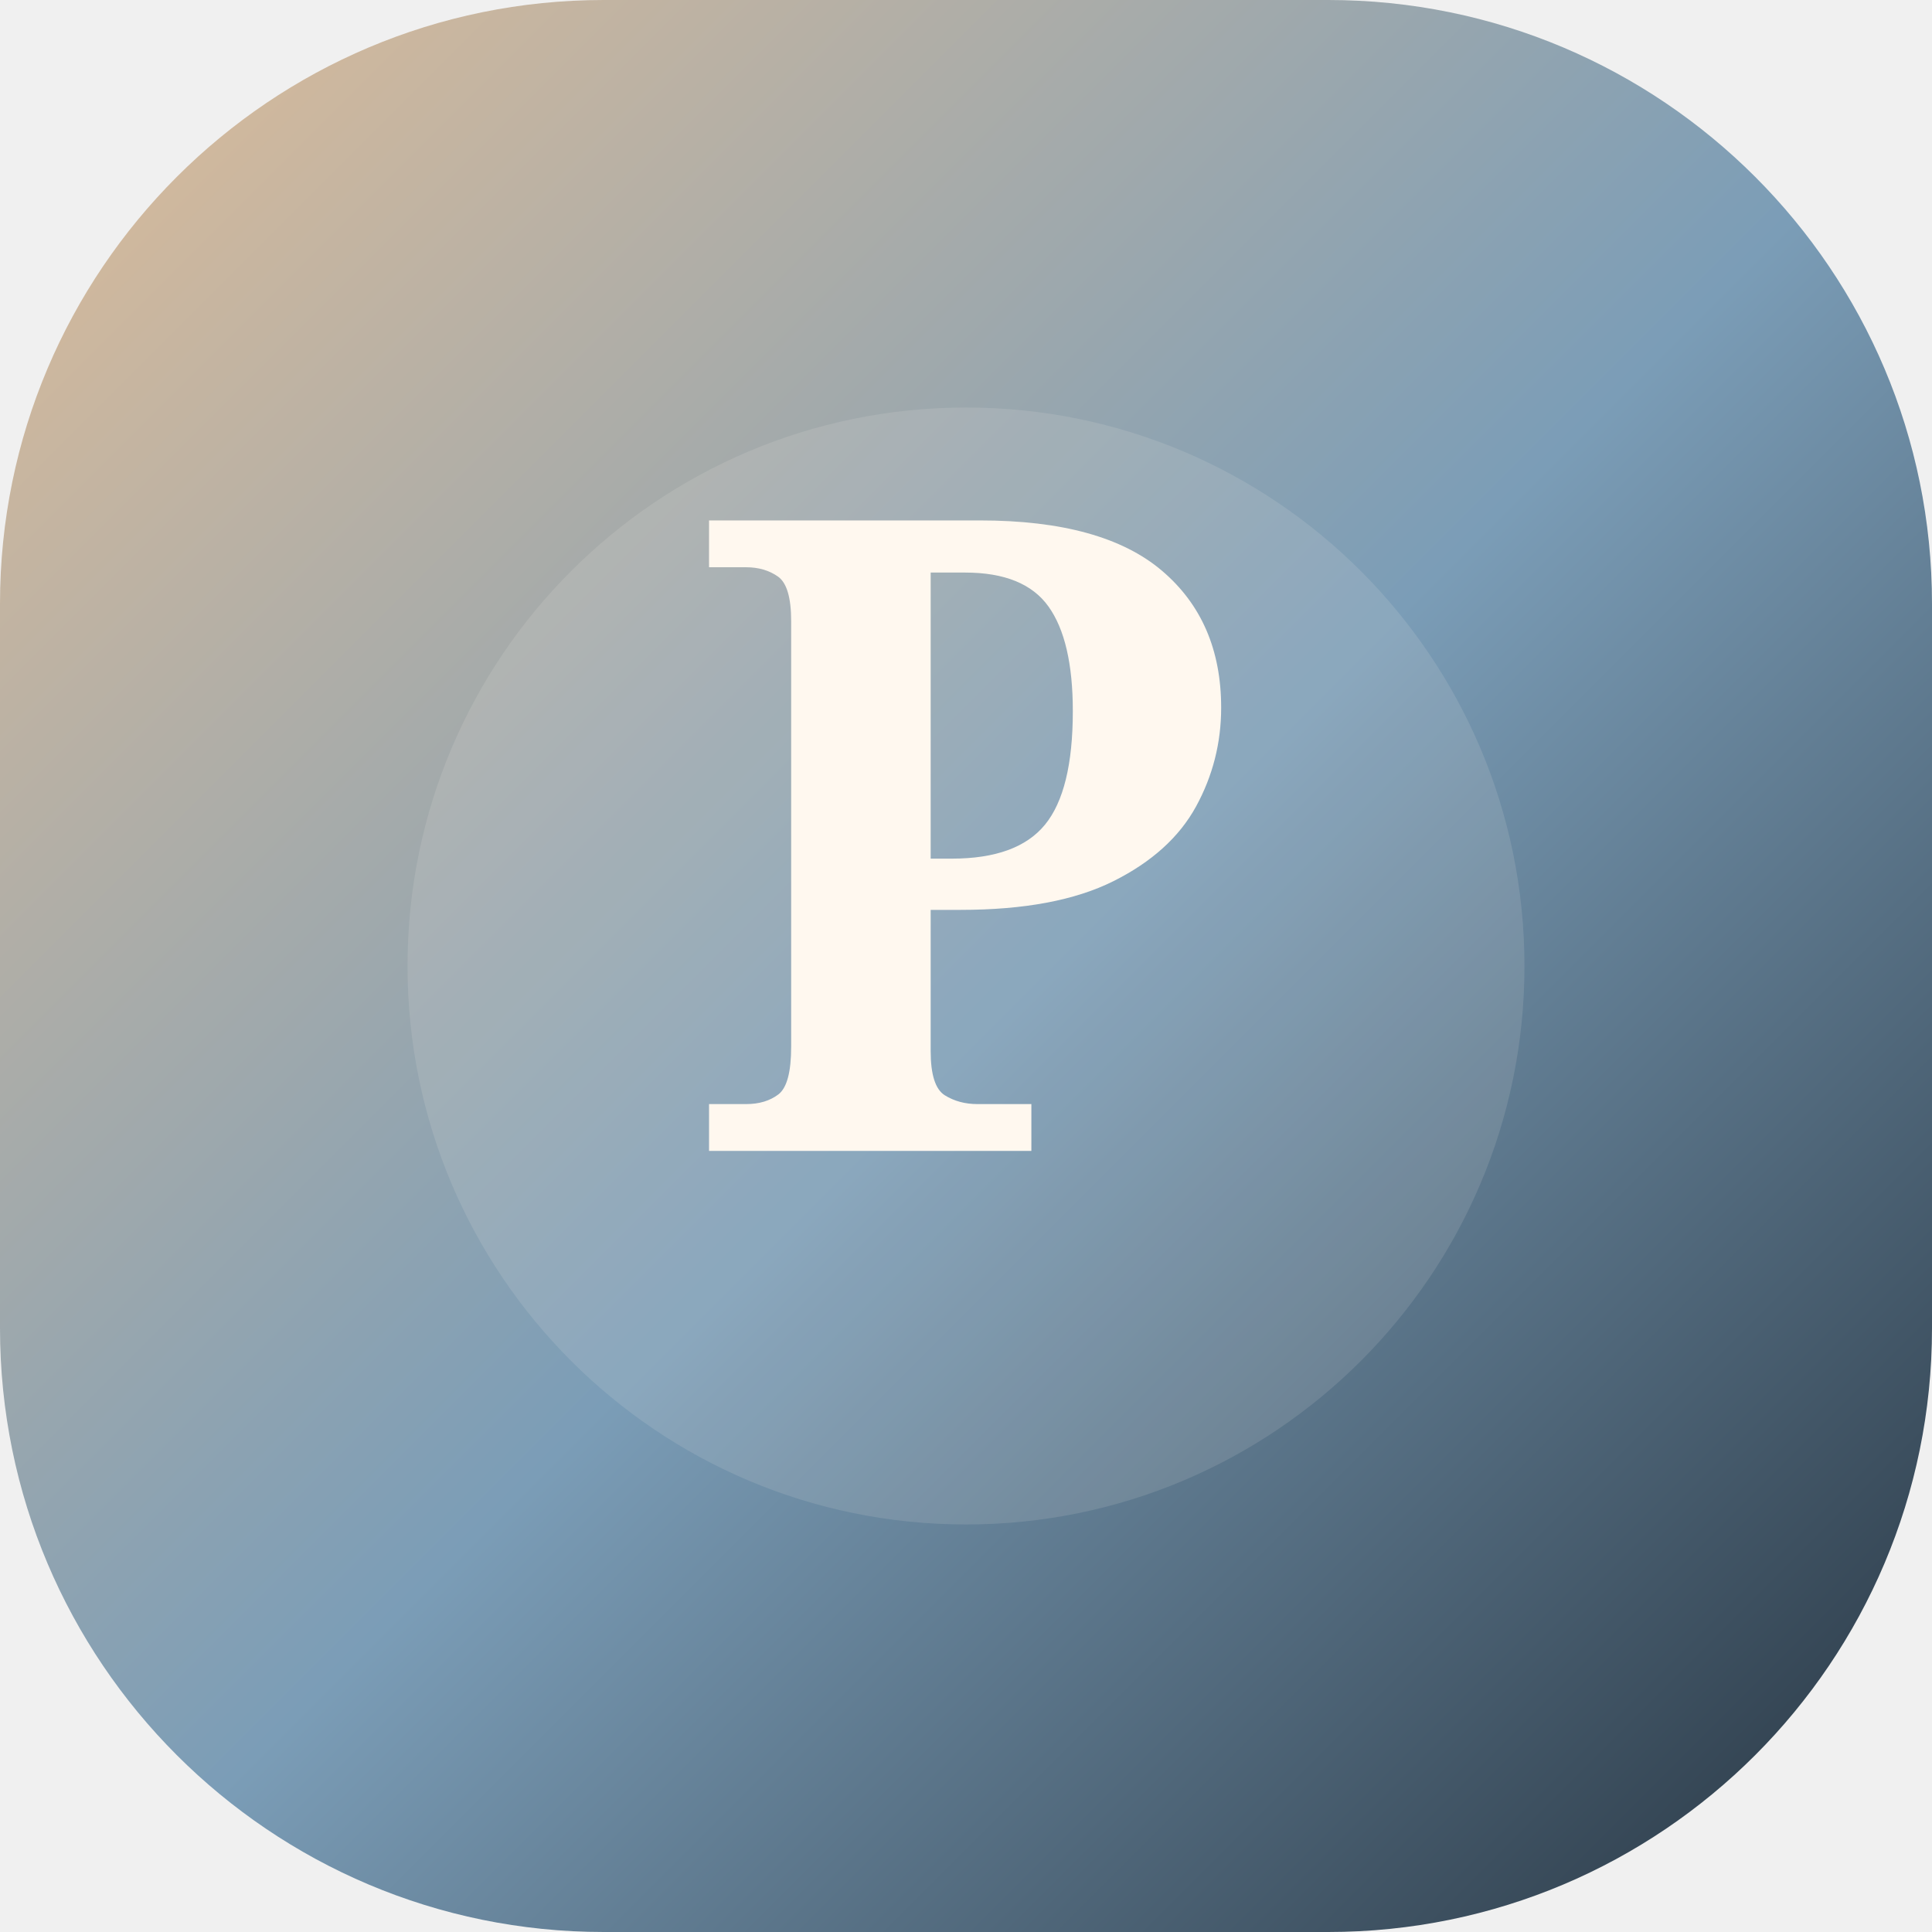
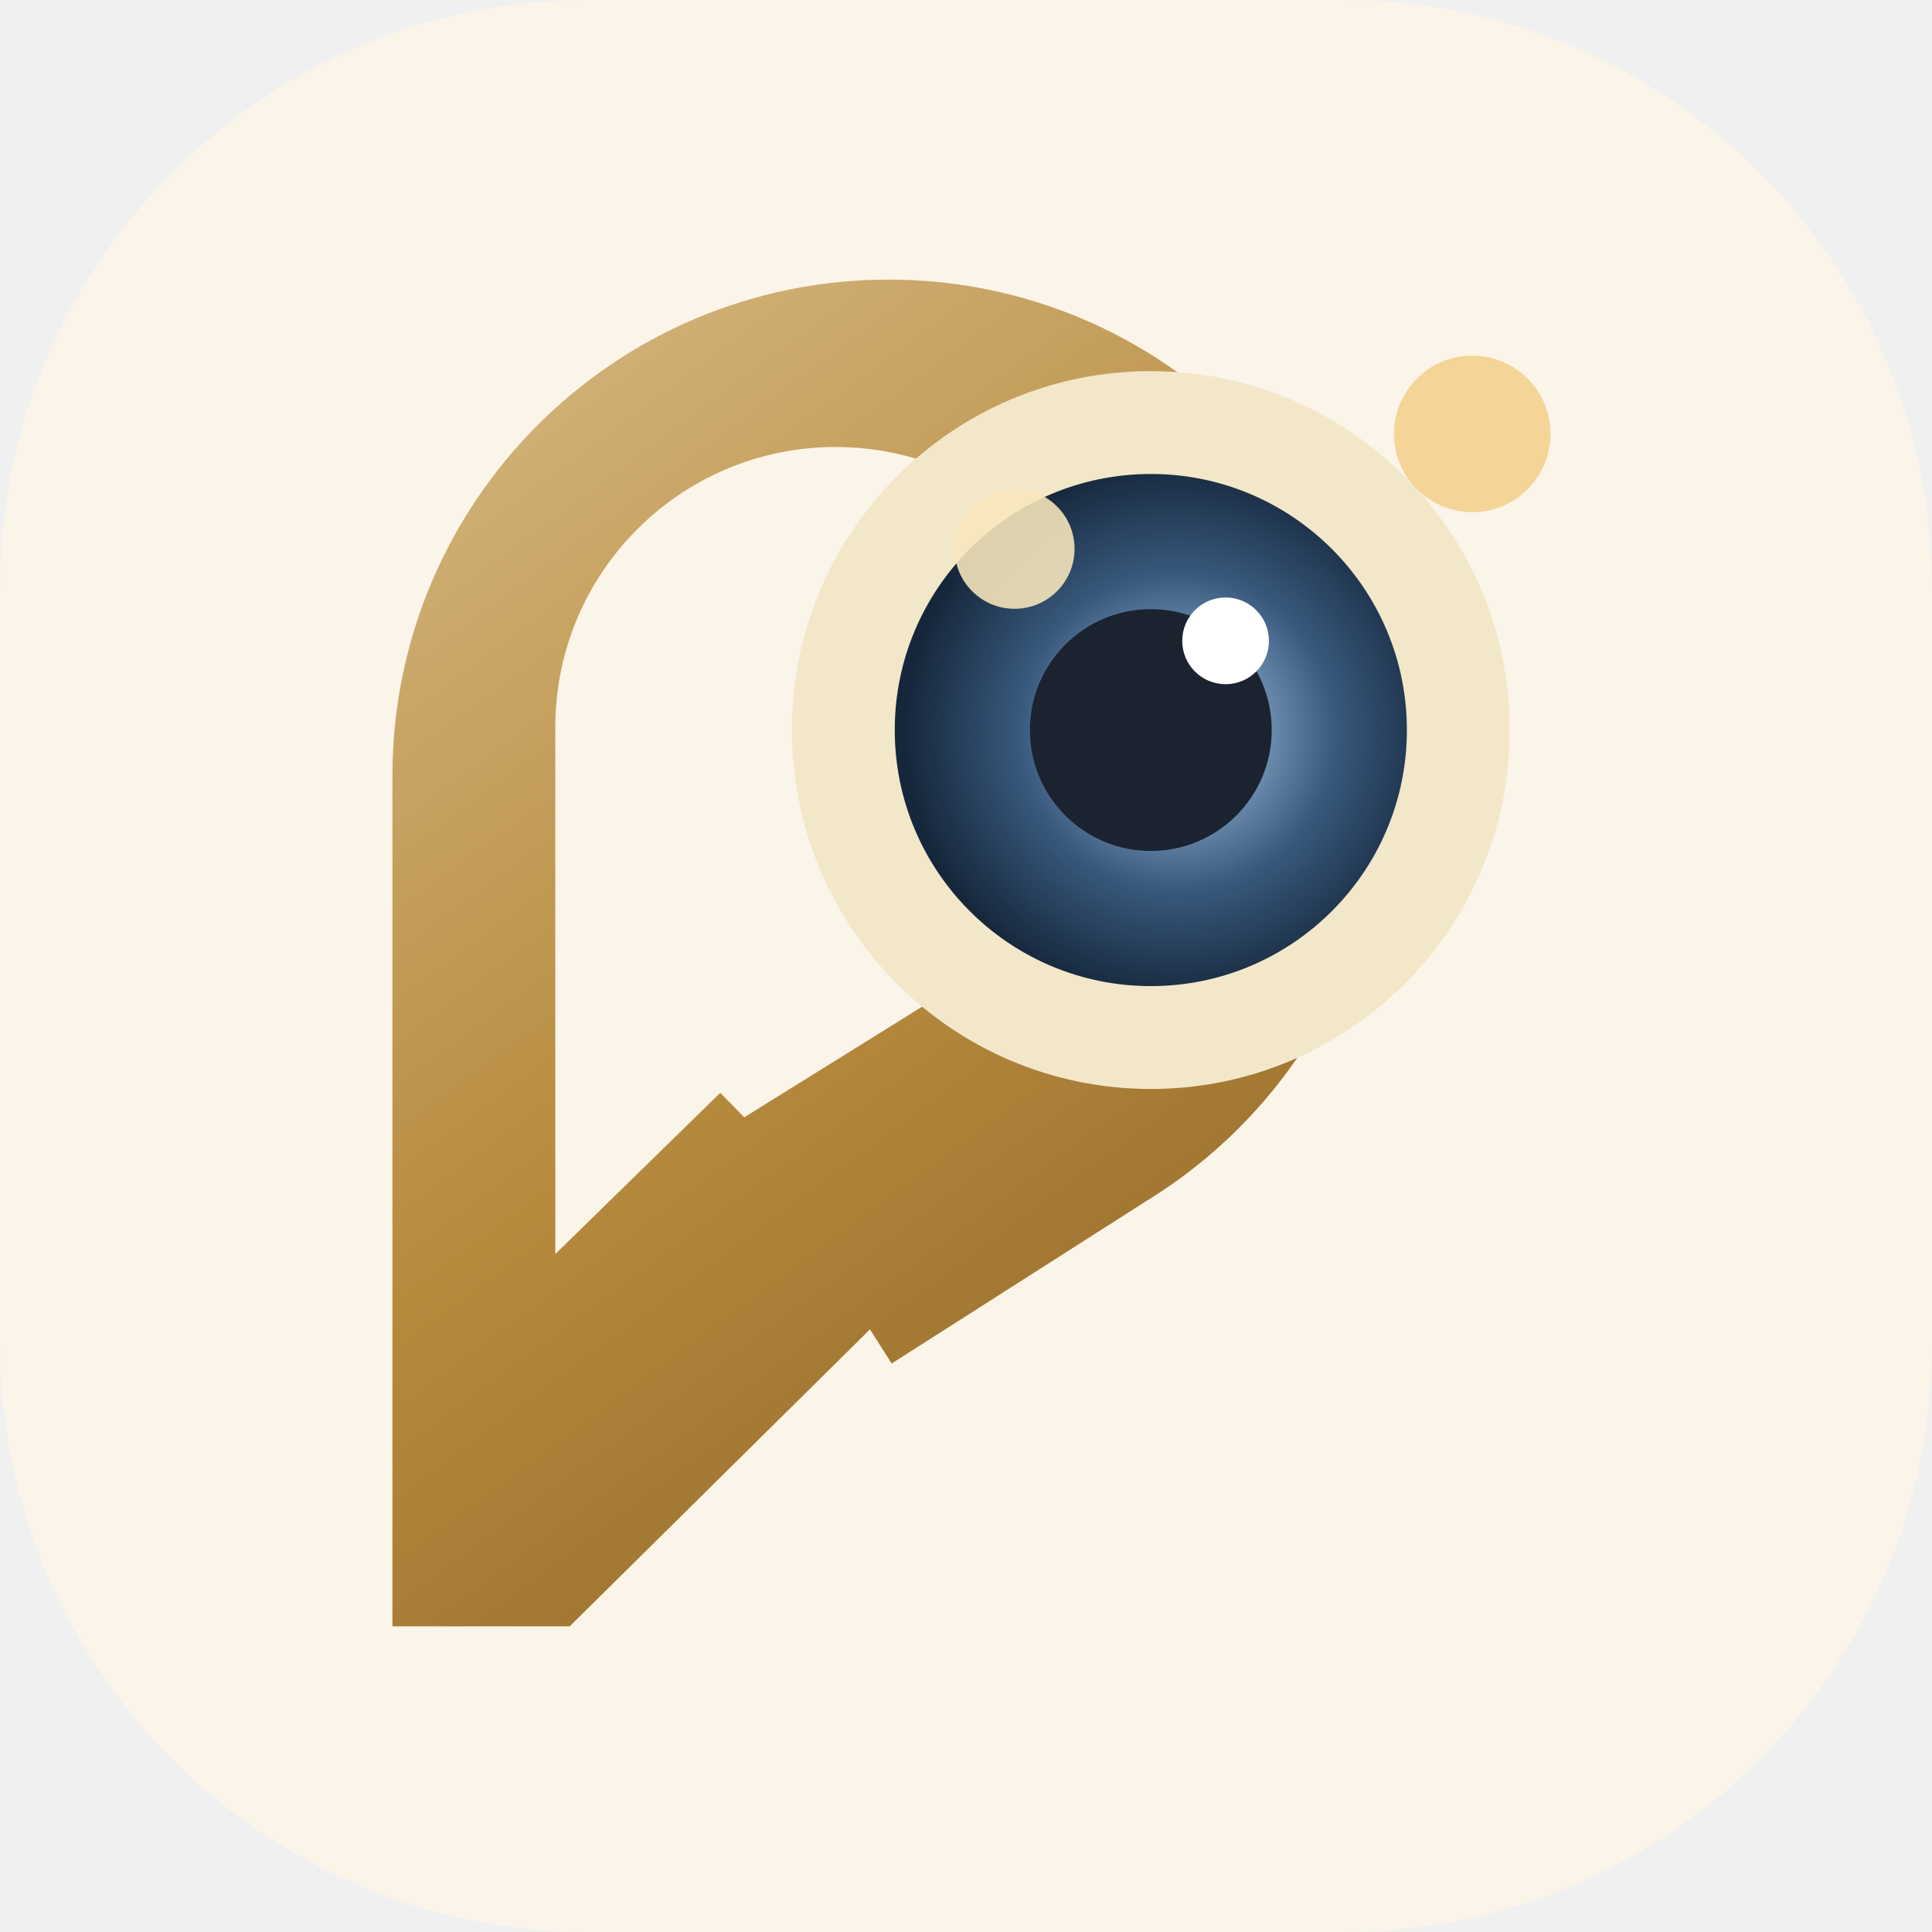
<svg xmlns="http://www.w3.org/2000/svg" viewBox="0 0 512 512">
  <defs>
-     <linearGradient id="bg" x1="0" y1="0" x2="1" y2="1">
-       <stop offset="0%" stop-color="#e2be98" />
-       <stop offset="52%" stop-color="#7b9db7" />
-       <stop offset="100%" stop-color="#24313d" />
+     <linearGradient id="gold" x1="104" y1="76" x2="356" y2="416" gradientUnits="userSpaceOnUse">
+       <stop offset="0%" stop-color="#d7ba84" />
+       <stop offset="52%" stop-color="#b68a3d" />
+       <stop offset="100%" stop-color="#8a6226" />
    </linearGradient>
+     <radialGradient id="iris" cx="0" cy="0" r="1" gradientUnits="userSpaceOnUse" gradientTransform="translate(312 194) rotate(90) scale(72)">
+       <stop offset="0%" stop-color="#b6d3f3" />
+       <stop offset="58%" stop-color="#38597d" />
+       <stop offset="100%" stop-color="#16273b" />
+     </radialGradient>
  </defs>
-   <rect width="512" height="512" rx="160" fill="url(#bg)" />
-   <circle cx="256" cy="256" r="148" fill="rgba(255,248,239,0.12)" />
-   <text x="256" y="305" text-anchor="middle" font-family="Georgia, serif" font-size="234" font-weight="700" fill="#fff8ef">P</text>
+   <rect width="512" height="512" rx="156" fill="#fbf4e8" />
+   <path d="M104 431V205.6C104 132.97 162.87 74.1 235.5 74.1C308.13 74.1 367 132.97 367 205.6C367 252.41 342.41 293.92 305.45 317.23L236.3 361.34L195.51 297.17L260.06 257.03C281.89 243.09 295.74 218.66 295.74 192.75C295.74 151.71 262.48 118.46 221.45 118.46C180.42 118.46 147.16 151.71 147.16 192.75V332.34L190.88 289.61L241.58 341.39L150.97 431H104Z" fill="url(#gold)" />
+   <circle cx="304.98" cy="193.47" r="95.12" fill="#f3e7ca" />
+   <circle cx="304.98" cy="193.47" r="67.86" fill="url(#iris)" />
+   <circle cx="304.98" cy="193.47" r="32.04" fill="#1b2230" />
+   <circle cx="324.79" cy="169.83" r="11.49" fill="#ffffff" />
+   <circle cx="268.87" cy="145.44" r="15.9" fill="#f8e7bc" fill-opacity=".88" />
+   <circle cx="390.16" cy="114.99" r="20.74" fill="#f4d291" fill-opacity=".92" />
</svg>
